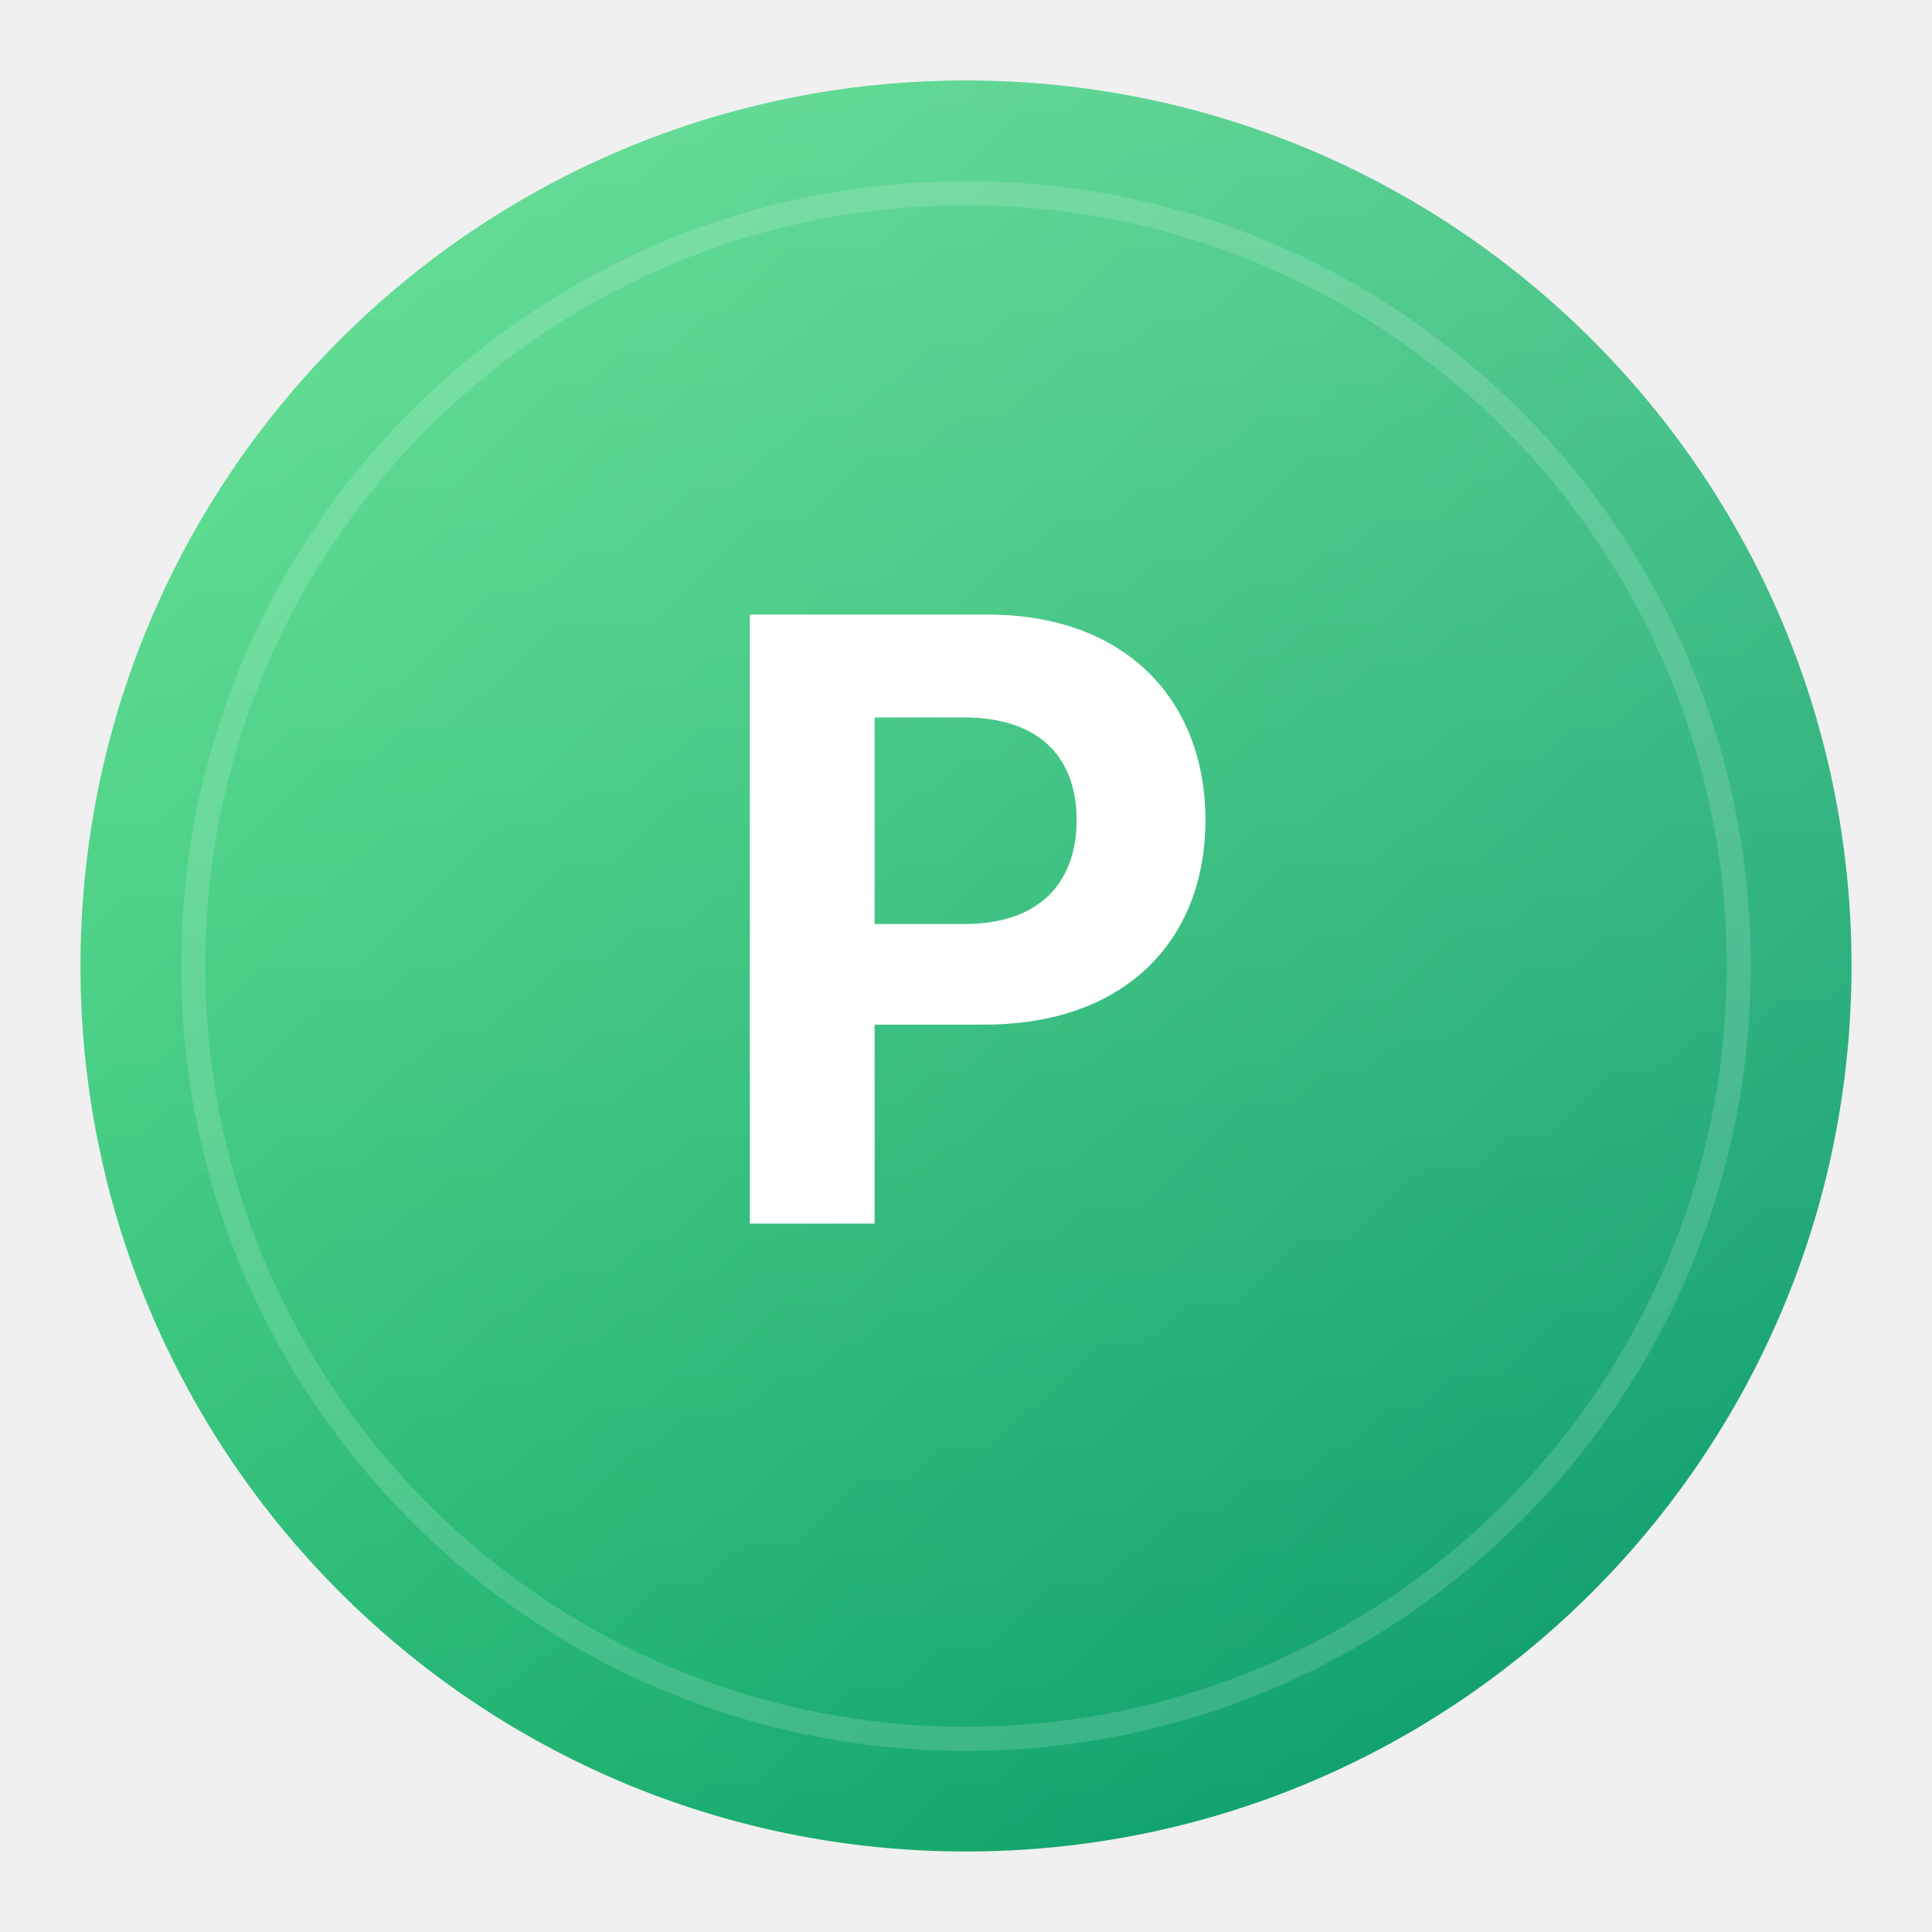
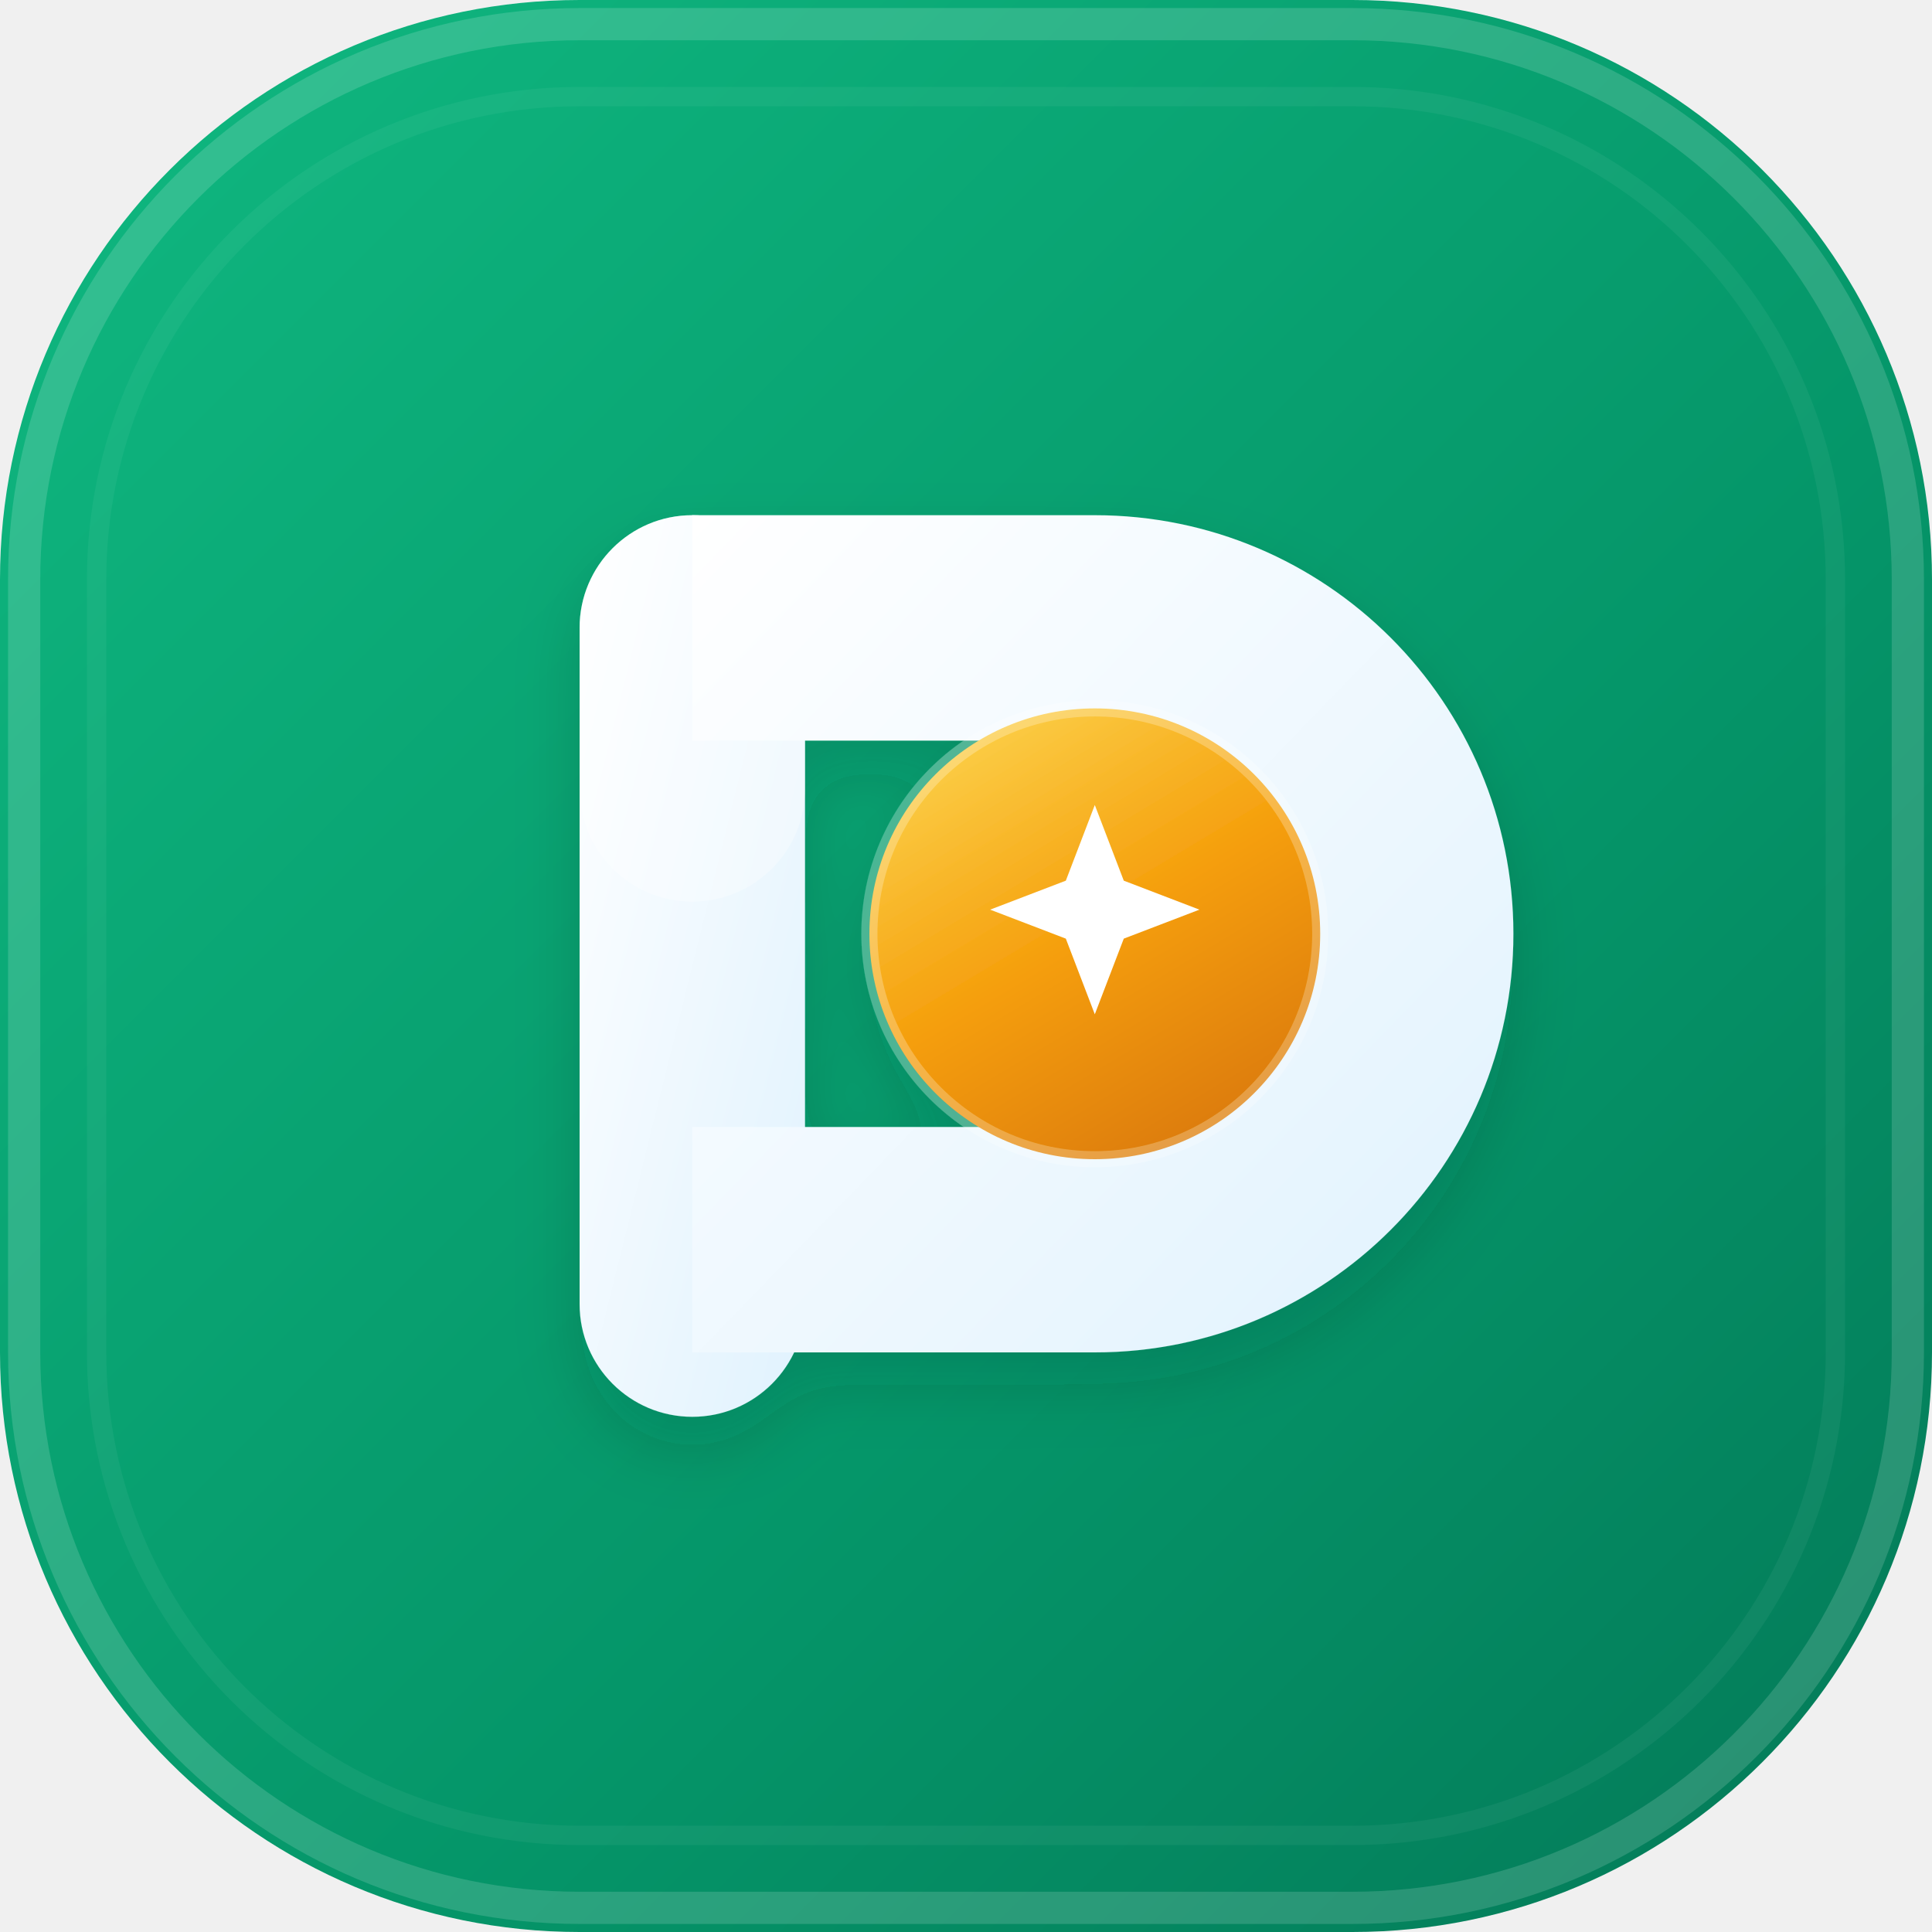
<svg xmlns="http://www.w3.org/2000/svg" viewBox="0 0 120 120" fill="none">
  <defs>
-     <linearGradient id="brand" x1="0" y1="0" x2="1" y2="1">
-       <stop offset="0%" stop-color="#4ade80" />
-       <stop offset="100%" stop-color="#059669" />
+     <linearGradient id="bg-grad" x1="0" y1="0" x2="1" y2="1">
+       <stop offset="0%" stop-color="#10B981" />
+       <stop offset="60%" stop-color="#059669" />
+       <stop offset="100%" stop-color="#047857" />
    </linearGradient>
-     <linearGradient id="shine" x1="0" y1="0" x2="0" y2="1">
-       <stop offset="0%" stop-color="#fff" stop-opacity="0.2" />
-       <stop offset="100%" stop-color="#fff" stop-opacity="0" />
+     <linearGradient id="coin-grad" x1="0.2" y1="0" x2="0.8" y2="1">
+       <stop offset="0%" stop-color="#FCD34D" />
+       <stop offset="50%" stop-color="#F59E0B" />
+       <stop offset="100%" stop-color="#D97706" />
    </linearGradient>
+     <linearGradient id="stem-grad" x1="0" y1="0" x2="1" y2="1">
+       <stop offset="0%" stop-color="#FFFFFF" />
+       <stop offset="100%" stop-color="#E0F2FE" />
+     </linearGradient>
+     <filter id="premium-shadow" x="-20%" y="-20%" width="140%" height="140%">
+       <feDropShadow dx="0" dy="6" stdDeviation="6" flood-color="#022C22" flood-opacity="0.3" />
+       <feDropShadow dx="0" dy="2" stdDeviation="2" flood-color="#022C22" flood-opacity="0.15" />
+     </filter>
  </defs>
-   <circle cx="60" cy="60" r="55" fill="url(#brand)" />
-   <circle cx="60" cy="60" r="55" fill="url(#shine)" />
-   <circle cx="60" cy="60" r="48" fill="none" stroke="#fff" stroke-opacity="0.15" stroke-width="1.5" />
-   <text x="60" y="76" font-family="system-ui,-apple-system,sans-serif" font-size="52" font-weight="700" fill="#fff" text-anchor="middle" letter-spacing="-2">P</text>
+   <rect width="120" height="120" rx="36" fill="url(#bg-grad)" />
+   <rect x="1.5" y="1.5" width="117" height="117" rx="34.5" stroke="#FFFFFF" stroke-opacity="0.15" stroke-width="2" />
+   <rect x="6" y="6" width="108" height="108" rx="30" stroke="#FFFFFF" stroke-opacity="0.05" stroke-width="1.2" />
+   <g filter="url(#premium-shadow)">
+     <rect x="36" y="32" width="14" height="56" rx="7" fill="url(#stem-grad)" />
+     <rect x="36" y="32" width="14" height="24" rx="7" fill="#FFFFFF" fill-opacity="0.3" />
+     <path d="M43 32              H68              C82.36 32 94 43.64 94 58              C94 72.36 82.36 84 68 84              H43              V70              H68              C74.63 70 80 64.63 80 58              C80 51.37 74.63 46 68 46              H43              V32Z" fill="url(#stem-grad)" />
+     <circle cx="68" cy="58" r="14" fill="url(#coin-grad)" />
+     <circle cx="68" cy="58" r="14" stroke="#FFFFFF" stroke-opacity="0.25" stroke-width="1" />
+     <path d="M68 50              L69.8 54.7              L74.5 56.5              L69.8 58.3              L68 63              L66.2 58.3              L61.5 56.5              L66.2 54.7              Z" fill="#FFFFFF" />
+   </g>
</svg>
